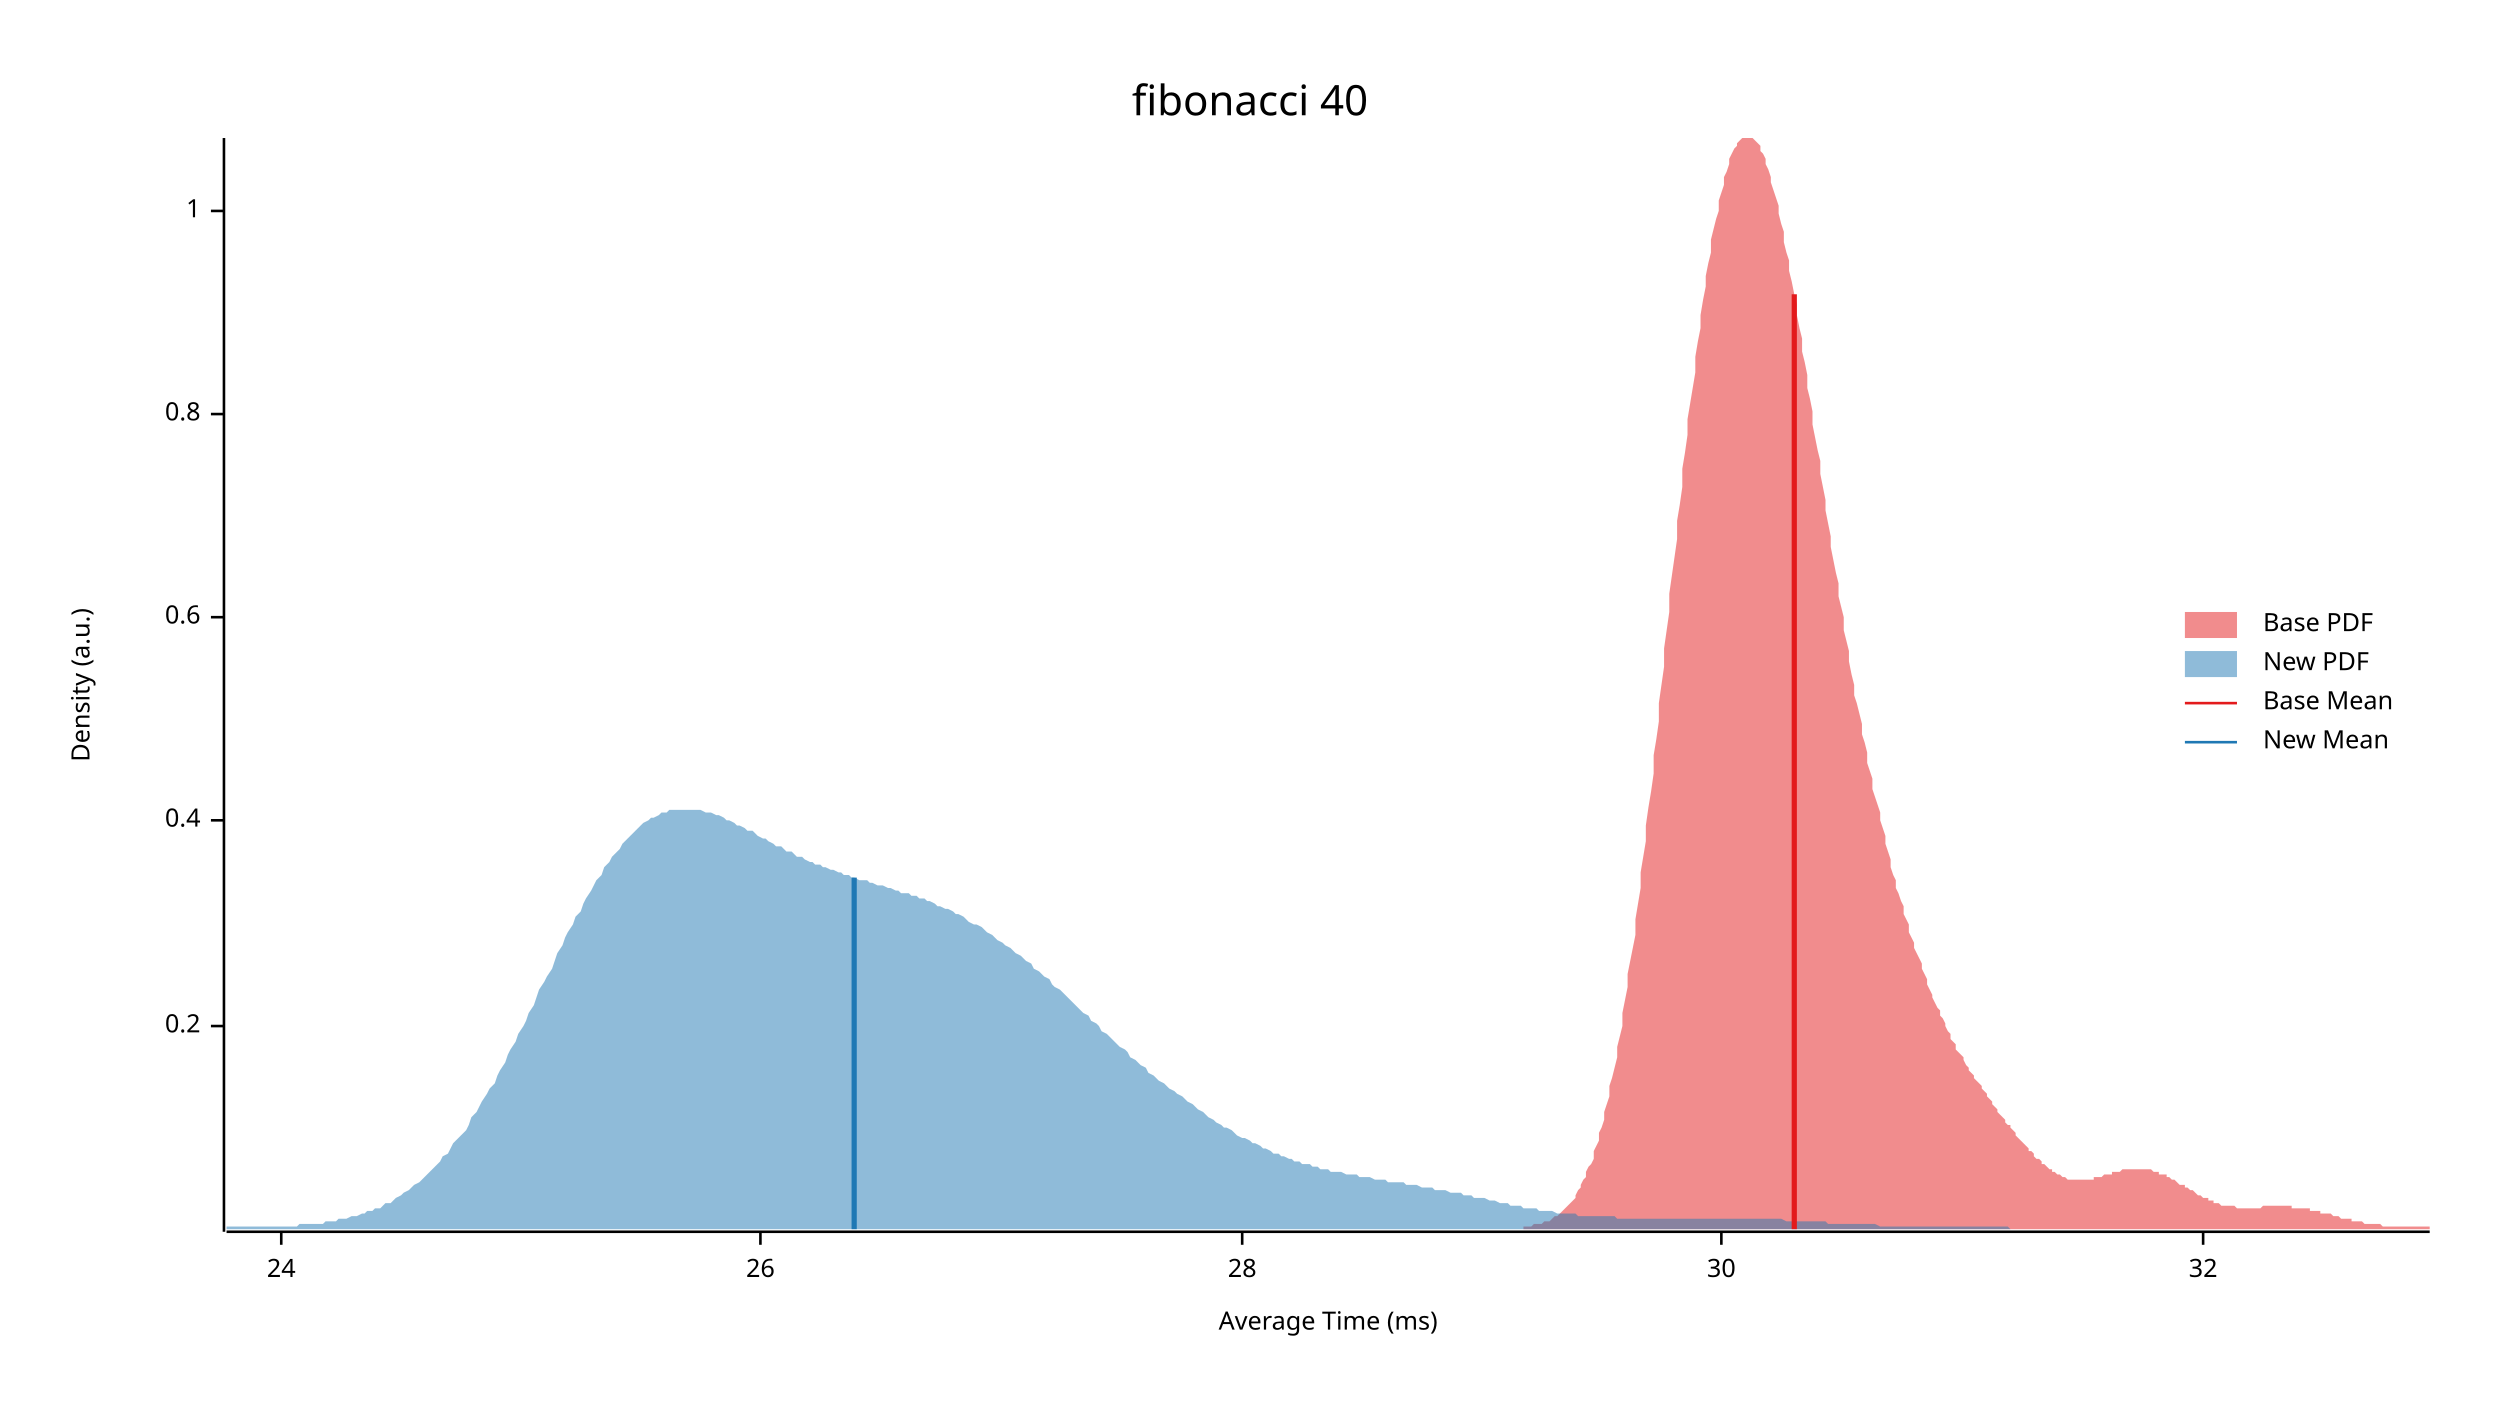
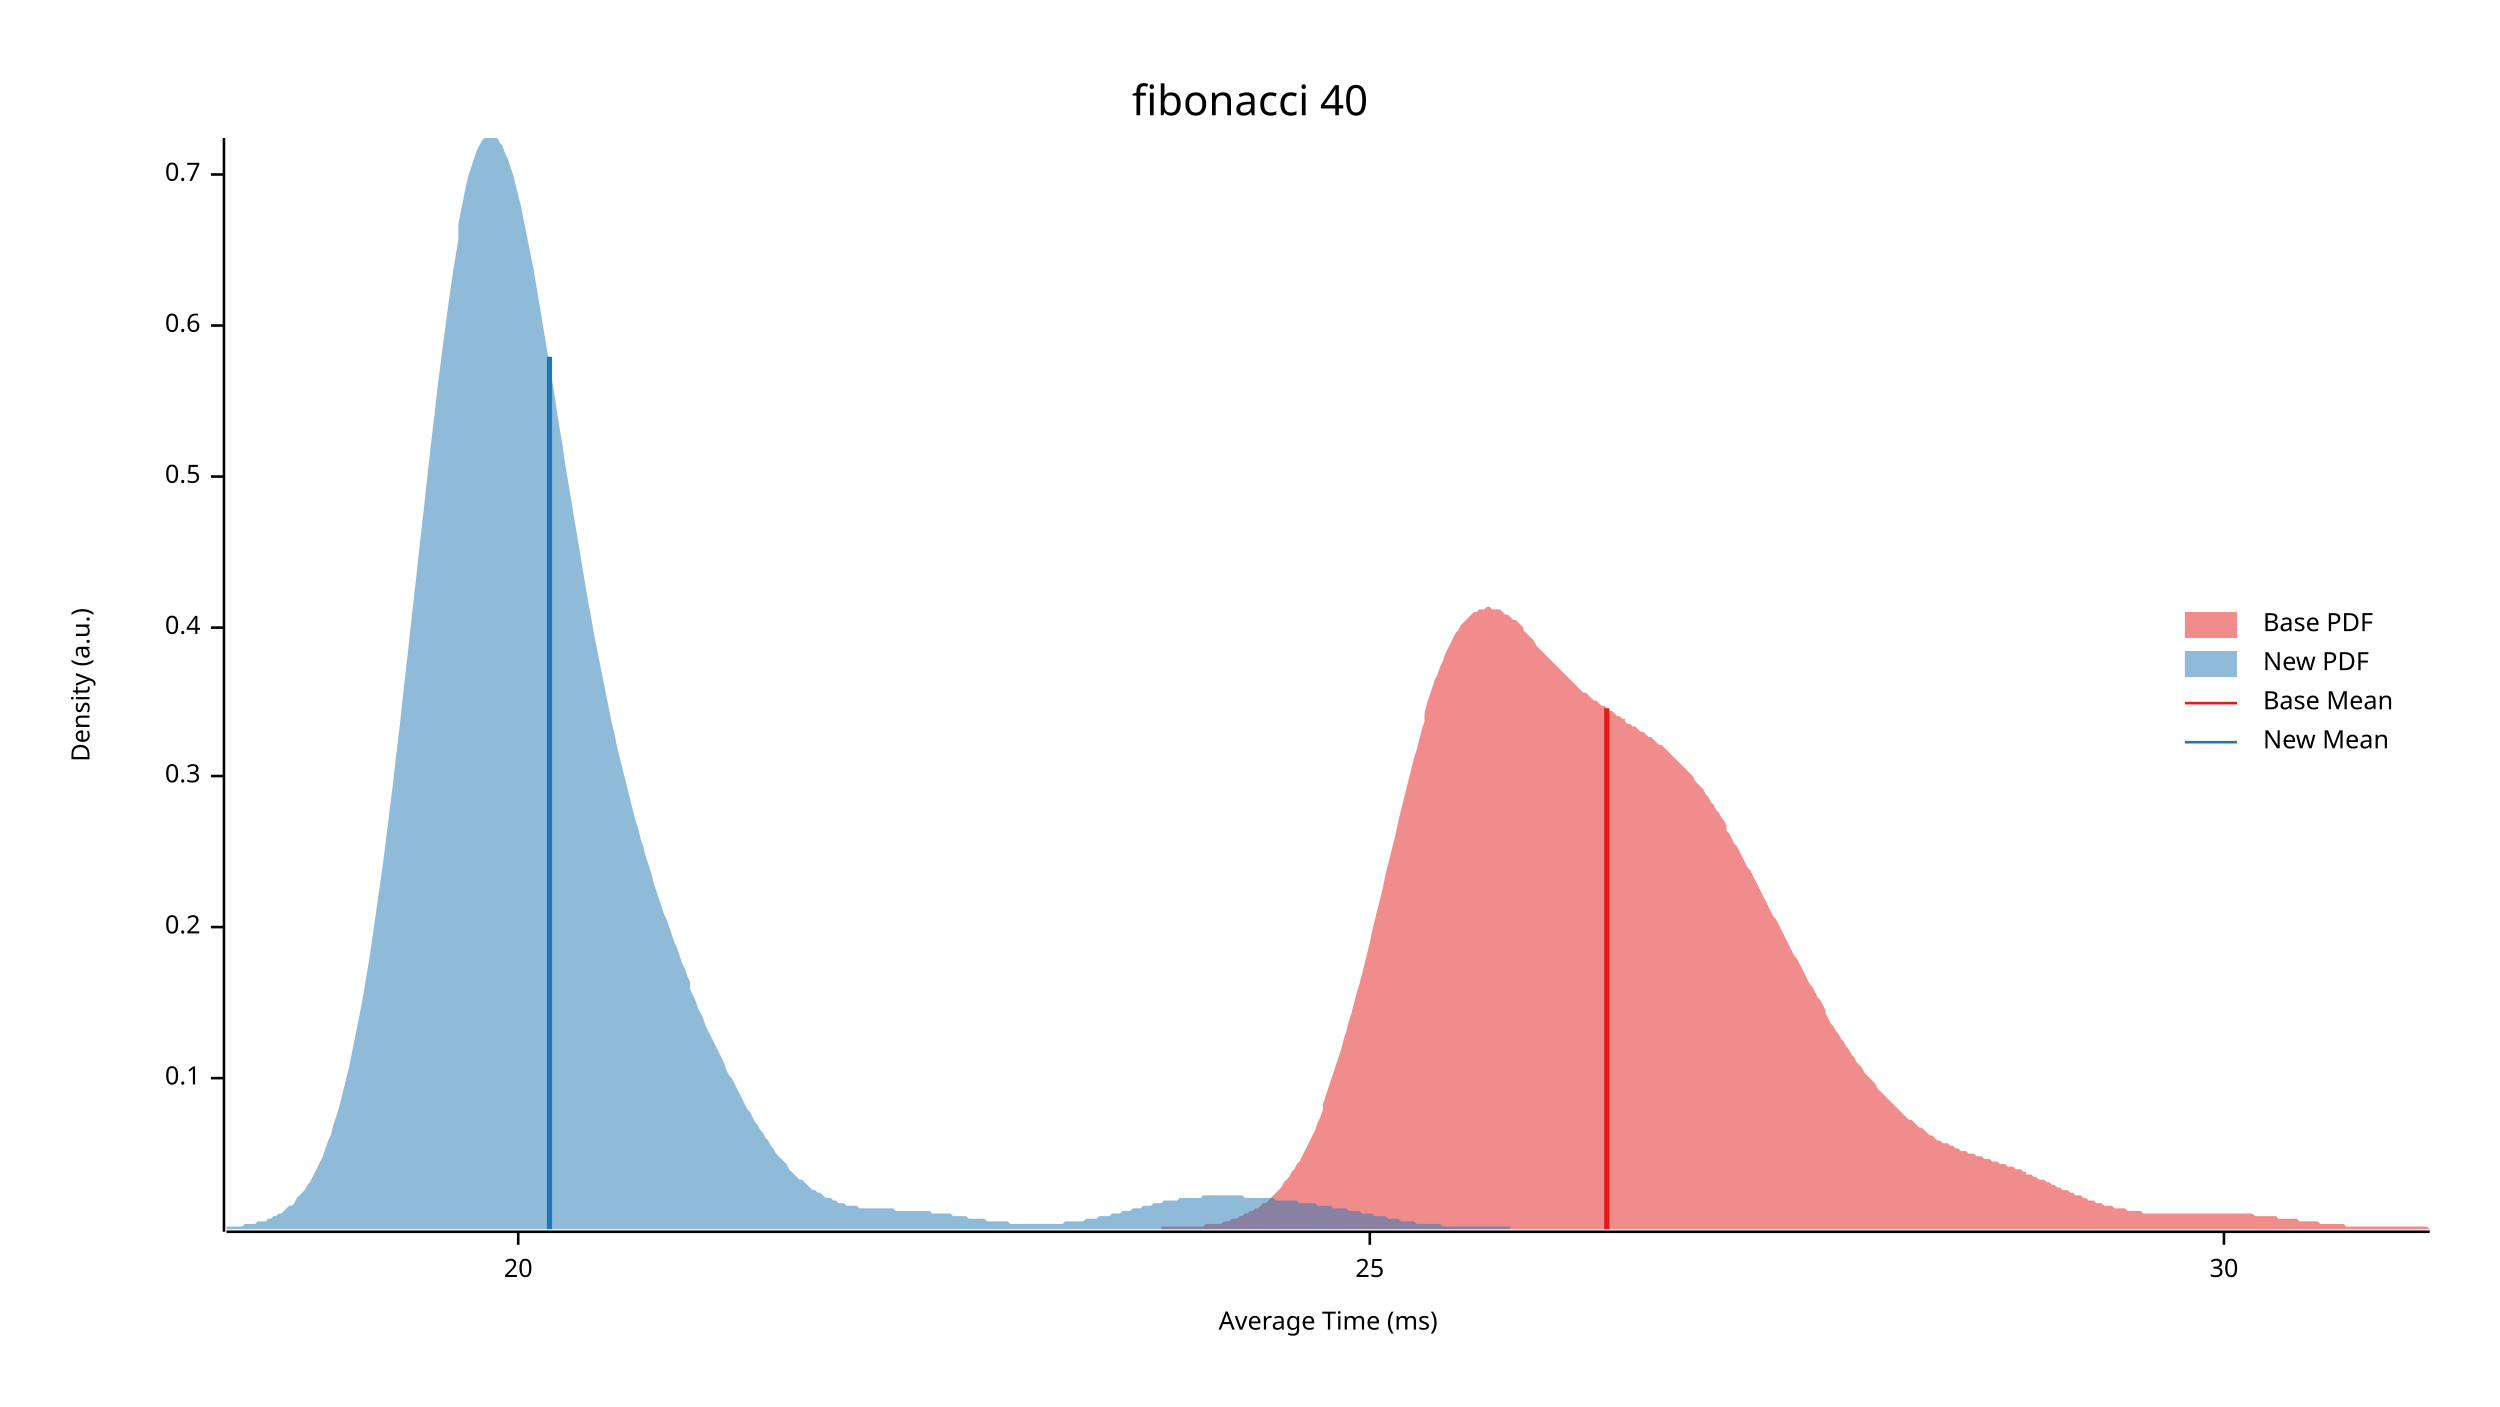
<svg xmlns="http://www.w3.org/2000/svg" width="960" height="540">
  <text x="480" y="32" dy="0.76em" text-anchor="middle" font-family="sans-serif" font-size="16.129" opacity="1" fill="#000000">
fibonacci 40
</text>
  <text x="27" y="263" dy="0.76em" text-anchor="middle" font-family="sans-serif" font-size="9.677" opacity="1" fill="#000000" transform="rotate(270, 27, 263)">
Density (a.u.)
</text>
  <text x="510" y="513" dy="-0.5ex" text-anchor="middle" font-family="sans-serif" font-size="9.677" opacity="1" fill="#000000">
Average Time (ms)
</text>
  <polyline fill="none" opacity="1" stroke="#000000" stroke-width="1" points="86,53 86,473 " />
-   <text x="77" y="394" dy="0.5ex" text-anchor="end" font-family="sans-serif" font-size="9.677" opacity="1" fill="#000000">
+   <text x="77" y="414" dy="0.5ex" text-anchor="end" font-family="sans-serif" font-size="9.677" opacity="1" fill="#000000">
+ 0.1
+ </text>
+   <polyline fill="none" opacity="1" stroke="#000000" stroke-width="1" points="81,414 86,414 " />
+   <text x="77" y="356" dy="0.5ex" text-anchor="end" font-family="sans-serif" font-size="9.677" opacity="1" fill="#000000">
0.2
</text>
-   <polyline fill="none" opacity="1" stroke="#000000" stroke-width="1" points="81,394 86,394 " />
-   <text x="77" y="315" dy="0.5ex" text-anchor="end" font-family="sans-serif" font-size="9.677" opacity="1" fill="#000000">
+   <polyline fill="none" opacity="1" stroke="#000000" stroke-width="1" points="81,356 86,356 " />
+   <text x="77" y="298" dy="0.5ex" text-anchor="end" font-family="sans-serif" font-size="9.677" opacity="1" fill="#000000">
+ 0.3
+ </text>
+   <polyline fill="none" opacity="1" stroke="#000000" stroke-width="1" points="81,298 86,298 " />
+   <text x="77" y="241" dy="0.5ex" text-anchor="end" font-family="sans-serif" font-size="9.677" opacity="1" fill="#000000">
0.4
</text>
-   <polyline fill="none" opacity="1" stroke="#000000" stroke-width="1" points="81,315 86,315 " />
-   <text x="77" y="237" dy="0.5ex" text-anchor="end" font-family="sans-serif" font-size="9.677" opacity="1" fill="#000000">
+   <polyline fill="none" opacity="1" stroke="#000000" stroke-width="1" points="81,241 86,241 " />
+   <text x="77" y="183" dy="0.5ex" text-anchor="end" font-family="sans-serif" font-size="9.677" opacity="1" fill="#000000">
+ 0.5
+ </text>
+   <polyline fill="none" opacity="1" stroke="#000000" stroke-width="1" points="81,183 86,183 " />
+   <text x="77" y="125" dy="0.5ex" text-anchor="end" font-family="sans-serif" font-size="9.677" opacity="1" fill="#000000">
0.6
</text>
-   <polyline fill="none" opacity="1" stroke="#000000" stroke-width="1" points="81,237 86,237 " />
-   <text x="77" y="159" dy="0.5ex" text-anchor="end" font-family="sans-serif" font-size="9.677" opacity="1" fill="#000000">
- 0.8
+   <polyline fill="none" opacity="1" stroke="#000000" stroke-width="1" points="81,125 86,125 " />
+   <text x="77" y="67" dy="0.5ex" text-anchor="end" font-family="sans-serif" font-size="9.677" opacity="1" fill="#000000">
+ 0.7
</text>
-   <polyline fill="none" opacity="1" stroke="#000000" stroke-width="1" points="81,159 86,159 " />
-   <text x="77" y="81" dy="0.5ex" text-anchor="end" font-family="sans-serif" font-size="9.677" opacity="1" fill="#000000">
- 1
+   <polyline fill="none" opacity="1" stroke="#000000" stroke-width="1" points="81,67 86,67 " />
+   <polyline fill="none" opacity="1" stroke="#000000" stroke-width="1" points="87,473 933,473 " />
+   <text x="199" y="483" dy="0.76em" text-anchor="middle" font-family="sans-serif" font-size="9.677" opacity="1" fill="#000000">
+ 20
</text>
-   <polyline fill="none" opacity="1" stroke="#000000" stroke-width="1" points="81,81 86,81 " />
-   <polyline fill="none" opacity="1" stroke="#000000" stroke-width="1" points="87,473 933,473 " />
-   <text x="108" y="483" dy="0.76em" text-anchor="middle" font-family="sans-serif" font-size="9.677" opacity="1" fill="#000000">
- 24
+   <polyline fill="none" opacity="1" stroke="#000000" stroke-width="1" points="199,473 199,478 " />
+   <text x="526" y="483" dy="0.76em" text-anchor="middle" font-family="sans-serif" font-size="9.677" opacity="1" fill="#000000">
+ 25
</text>
-   <polyline fill="none" opacity="1" stroke="#000000" stroke-width="1" points="108,473 108,478 " />
-   <text x="292" y="483" dy="0.76em" text-anchor="middle" font-family="sans-serif" font-size="9.677" opacity="1" fill="#000000">
- 26
- </text>
-   <polyline fill="none" opacity="1" stroke="#000000" stroke-width="1" points="292,473 292,478 " />
-   <text x="477" y="483" dy="0.76em" text-anchor="middle" font-family="sans-serif" font-size="9.677" opacity="1" fill="#000000">
- 28
- </text>
-   <polyline fill="none" opacity="1" stroke="#000000" stroke-width="1" points="477,473 477,478 " />
-   <text x="661" y="483" dy="0.76em" text-anchor="middle" font-family="sans-serif" font-size="9.677" opacity="1" fill="#000000">
+   <polyline fill="none" opacity="1" stroke="#000000" stroke-width="1" points="526,473 526,478 " />
+   <text x="854" y="483" dy="0.76em" text-anchor="middle" font-family="sans-serif" font-size="9.677" opacity="1" fill="#000000">
30
</text>
-   <polyline fill="none" opacity="1" stroke="#000000" stroke-width="1" points="661,473 661,478 " />
-   <text x="846" y="483" dy="0.76em" text-anchor="middle" font-family="sans-serif" font-size="9.677" opacity="1" fill="#000000">
- 32
- </text>
-   <polyline fill="none" opacity="1" stroke="#000000" stroke-width="1" points="846,473 846,478 " />
-   <polygon opacity="0.5" fill="#E31A1C" points="585,471 586,471 586,471 587,471 588,471 589,470 589,470 590,470 591,470 591,470 592,470 593,469 593,469 594,469 595,469 596,468 596,468 597,467 598,467 598,467 599,466 600,465 600,465 601,464 602,463 602,463 603,462 604,461 605,460 605,459 606,457 607,456 607,455 608,453 609,452 609,450 610,448 611,447 612,445 612,442 613,440 614,438 614,435 615,433 616,430 616,427 617,424 618,421 618,417 619,414 620,410 621,406 621,402 622,398 623,394 623,389 624,384 625,379 625,374 626,369 627,364 628,359 628,353 629,347 630,341 630,335 631,329 632,323 632,317 633,310 634,304 635,297 635,290 636,284 637,277 637,270 638,263 639,256 639,249 640,242 641,235 641,228 642,221 643,214 644,207 644,200 645,194 646,187 646,180 647,174 648,167 648,161 649,155 650,149 651,143 651,137 652,131 653,126 653,121 654,115 655,110 655,106 656,101 657,97 657,92 658,88 659,84 660,81 660,77 661,74 662,71 662,68 663,66 664,63 664,61 665,59 666,57 667,56 667,55 668,54 669,53 669,53 670,53 671,53 671,53 672,53 673,53 673,53 674,54 675,55 676,56 676,58 677,59 678,61 678,63 679,65 680,68 680,70 681,73 682,76 683,79 683,82 684,86 685,89 685,93 686,97 687,100 687,104 688,108 689,113 690,117 690,121 691,126 692,130 692,135 693,139 694,144 694,149 695,153 696,158 696,163 697,168 698,173 699,177 699,182 700,187 701,192 701,196 702,201 703,206 703,210 704,215 705,220 706,224 706,229 707,233 708,237 708,242 709,246 710,250 710,254 711,259 712,263 712,267 713,270 714,274 715,278 715,282 716,285 717,289 717,293 718,296 719,299 719,303 720,306 721,309 722,312 722,315 723,318 724,321 724,324 725,327 726,330 726,333 727,336 728,338 728,341 729,343 730,346 731,348 731,351 732,353 733,355 733,358 734,360 735,362 735,364 736,366 737,368 738,370 738,372 739,374 740,376 740,378 741,380 742,382 742,383 743,385 744,387 745,388 745,390 746,391 747,393 747,394 748,396 749,397 749,399 750,400 751,401 751,403 752,404 753,405 754,406 754,407 755,409 756,410 756,411 757,412 758,413 758,414 759,415 760,416 761,417 761,418 762,419 763,420 763,421 764,422 765,423 765,424 766,425 767,426 767,427 768,428 769,429 770,430 770,431 771,432 772,432 772,433 773,434 774,435 774,436 775,437 776,438 777,439 777,439 778,440 779,441 779,442 780,442 781,443 781,444 782,445 783,445 784,446 784,447 785,447 786,448 786,448 787,449 788,449 788,450 789,450 790,451 790,451 791,451 792,452 793,452 793,452 794,453 795,453 795,453 796,453 797,453 797,453 798,453 799,453 800,453 800,453 801,453 802,453 802,453 803,453 804,453 804,452 805,452 806,452 806,452 807,452 808,451 809,451 809,451 810,451 811,451 811,450 812,450 813,450 813,450 814,450 815,449 816,449 816,449 817,449 818,449 818,449 819,449 820,449 820,449 821,449 822,449 822,449 823,449 824,449 825,449 825,449 826,449 827,450 827,450 828,450 829,450 829,451 830,451 831,451 832,451 832,452 833,452 834,453 834,453 835,453 836,454 836,454 837,455 838,455 839,455 839,456 840,456 841,457 841,457 842,457 843,458 843,458 844,459 845,459 845,459 846,460 847,460 848,460 848,461 849,461 850,461 850,462 851,462 852,462 852,462 853,463 854,463 855,463 855,463 856,463 857,463 857,463 858,463 859,464 859,464 860,464 861,464 861,464 862,464 863,464 864,464 864,464 865,464 866,464 866,464 867,464 868,464 868,464 869,463 870,463 871,463 871,463 872,463 873,463 873,463 874,463 875,463 875,463 876,463 877,463 877,463 878,463 879,463 880,463 880,464 881,464 882,464 882,464 883,464 884,464 884,464 885,464 886,464 887,464 887,465 888,465 889,465 889,465 890,465 891,465 891,466 892,466 893,466 894,466 894,466 895,466 896,467 896,467 897,467 898,467 898,467 899,468 900,468 900,468 901,468 902,468 903,468 903,469 904,469 905,469 905,469 906,469 907,469 907,469 908,470 909,470 910,470 910,470 911,470 912,470 912,470 913,470 914,470 914,470 915,471 916,471 916,471 917,471 918,471 919,471 919,471 920,471 921,471 921,471 922,471 923,471 923,471 924,471 925,471 926,471 926,471 927,471 928,471 928,471 929,471 930,471 930,471 931,471 932,471 933,471 933,472 585,472 " />
-   <polygon opacity="0.5" fill="#1F78B4" points="87,471 88,471 89,471 91,471 92,471 93,471 95,471 96,471 97,471 99,471 100,471 102,471 103,471 104,471 106,471 107,471 108,471 110,471 111,471 113,471 114,471 115,470 117,470 118,470 119,470 121,470 122,470 124,470 125,469 126,469 128,469 129,469 130,468 132,468 133,468 135,467 136,467 137,467 139,466 140,466 141,465 143,465 144,464 146,464 147,463 148,462 150,462 151,461 152,460 154,459 155,458 157,457 158,456 159,455 161,454 162,453 163,452 165,450 166,449 168,447 169,446 170,444 172,443 173,441 174,439 176,437 177,436 179,434 180,432 181,429 183,427 184,425 185,423 187,420 188,418 190,416 191,413 192,411 194,408 195,405 196,403 198,400 199,397 201,394 202,392 203,389 205,386 206,383 207,380 209,377 210,375 212,372 213,369 214,366 216,363 217,360 218,358 220,355 221,352 223,350 224,347 225,345 227,342 228,340 229,338 231,336 232,333 234,331 235,329 236,328 238,326 239,324 240,323 242,321 243,320 245,318 246,317 247,316 249,315 250,314 251,314 253,313 254,312 256,312 257,311 258,311 260,311 261,311 262,311 264,311 265,311 267,311 268,311 269,311 271,312 272,312 273,312 275,313 276,313 278,314 279,315 280,315 282,316 283,317 284,317 286,318 287,319 289,319 290,320 291,321 293,322 294,322 295,323 297,324 298,325 300,325 301,326 302,327 304,327 305,328 306,329 308,329 309,330 311,331 312,331 313,332 315,332 316,333 317,333 319,334 320,334 322,335 323,335 324,336 326,336 327,337 328,337 330,338 331,338 333,338 334,339 335,339 337,340 338,340 339,340 341,341 342,341 344,342 345,342 346,343 348,343 349,343 350,344 352,344 353,345 355,345 356,346 357,346 359,347 360,348 361,348 363,349 364,349 366,350 367,351 368,351 370,352 371,353 372,354 374,355 375,355 377,356 378,357 379,358 381,359 382,360 383,361 385,362 386,363 388,364 389,365 390,366 392,367 393,368 394,369 396,370 397,372 399,373 400,374 401,375 403,376 404,378 405,379 407,380 408,381 410,383 411,384 412,385 414,387 415,388 416,389 418,390 419,392 421,393 422,394 423,396 425,397 426,398 427,399 429,401 430,402 432,403 433,404 434,406 436,407 437,408 438,409 440,410 441,412 443,413 444,414 445,415 447,416 448,417 449,418 451,419 452,420 454,421 455,422 456,423 458,424 459,425 460,426 462,427 463,428 464,429 466,430 467,431 469,432 470,433 471,433 473,434 474,435 475,436 477,437 478,437 480,438 481,439 482,439 484,440 485,441 486,441 488,442 489,443 491,443 492,444 493,444 495,445 496,445 497,446 499,446 500,447 502,447 503,447 504,448 506,448 507,449 508,449 510,449 511,450 513,450 514,450 515,450 517,451 518,451 519,451 521,451 522,452 524,452 525,452 526,452 528,453 529,453 530,453 532,453 533,454 535,454 536,454 537,454 539,454 540,455 541,455 543,455 544,455 546,456 547,456 548,456 550,456 551,457 552,457 554,457 555,457 557,458 558,458 559,458 561,458 562,459 563,459 565,459 566,460 568,460 569,460 570,460 572,461 573,461 574,461 576,462 577,462 579,462 580,463 581,463 583,463 584,463 585,464 587,464 588,464 590,464 591,465 592,465 594,465 595,465 596,465 598,466 599,466 601,466 602,466 603,466 605,466 606,467 607,467 609,467 610,467 612,467 613,467 614,467 616,467 617,467 618,467 620,467 621,468 623,468 624,468 625,468 627,468 628,468 629,468 631,468 632,468 634,468 635,468 636,468 638,468 639,468 640,468 642,468 643,468 645,468 646,468 647,468 649,468 650,468 651,468 653,468 654,468 656,468 657,468 658,468 660,468 661,468 662,468 664,468 665,468 667,468 668,468 669,468 671,468 672,468 673,468 675,468 676,468 678,468 679,468 680,468 682,468 683,468 684,468 686,469 687,469 689,469 690,469 691,469 693,469 694,469 695,469 697,469 698,469 700,469 701,469 702,470 704,470 705,470 706,470 708,470 709,470 711,470 712,470 713,470 715,470 716,470 717,470 719,470 720,470 722,471 723,471 724,471 726,471 727,471 728,471 730,471 731,471 733,471 734,471 735,471 737,471 738,471 739,471 741,471 742,471 744,471 745,471 746,471 748,471 749,471 750,471 752,471 753,471 755,471 756,471 757,471 759,471 760,471 761,471 763,471 764,471 766,471 767,471 768,471 770,471 771,471 772,472 772,472 87,472 " />
-   <polyline fill="none" opacity="1" stroke="#E31A1C" stroke-width="2" points="689,472 689,113 " />
-   <polyline fill="none" opacity="1" stroke="#1F78B4" stroke-width="2" points="328,472 328,337 " />
+   <polyline fill="none" opacity="1" stroke="#000000" stroke-width="1" points="854,473 854,478 " />
+   <polygon opacity="0.5" fill="#E31A1C" points="446,471 447,471 448,471 449,471 450,471 451,471 452,471 453,471 454,471 455,471 456,471 457,471 458,471 459,471 460,471 461,471 462,471 463,470 464,470 465,470 466,470 467,470 468,470 469,470 470,469 470,469 471,469 472,469 473,468 474,468 475,468 476,467 477,467 478,466 479,466 480,465 481,465 482,464 483,464 484,463 485,462 486,462 487,461 488,460 489,459 490,458 491,457 492,456 493,454 494,453 495,452 496,450 497,449 498,447 499,446 500,444 501,442 502,440 503,438 504,436 505,434 506,431 507,429 508,426 508,424 509,421 510,418 511,415 512,412 513,409 514,406 515,403 516,399 517,396 518,392 519,389 520,385 521,381 522,378 523,374 524,370 525,366 526,362 527,357 528,353 529,349 530,345 531,341 532,336 533,332 534,328 535,324 536,320 537,315 538,311 539,307 540,303 541,299 542,295 543,291 544,288 545,284 546,280 547,277 547,274 548,270 549,267 550,264 551,261 552,259 553,256 554,254 555,251 556,249 557,247 558,245 559,243 560,242 561,240 562,239 563,238 564,237 565,236 566,235 567,235 568,234 569,234 570,234 571,233 572,233 573,234 574,234 575,234 576,234 577,235 578,236 579,236 580,237 581,238 582,238 583,239 584,240 585,241 585,242 586,243 587,244 588,245 589,246 590,248 591,249 592,250 593,251 594,252 595,253 596,254 597,255 598,256 599,257 600,258 601,259 602,260 603,261 604,262 605,263 606,264 607,265 608,266 609,266 610,267 611,268 612,269 613,269 614,270 615,271 616,271 617,272 618,273 619,273 620,274 621,275 622,275 623,276 624,276 624,277 625,278 626,278 627,279 628,279 629,280 630,281 631,281 632,282 633,283 634,283 635,284 636,285 637,286 638,286 639,287 640,288 641,289 642,290 643,291 644,292 645,293 646,294 647,295 648,296 649,297 650,298 651,300 652,301 653,302 654,303 655,305 656,306 657,308 658,309 659,311 660,312 661,314 662,315 663,317 663,319 664,320 665,322 666,324 667,325 668,327 669,329 670,331 671,333 672,334 673,336 674,338 675,340 676,342 677,344 678,346 679,348 680,350 681,352 682,353 683,355 684,357 685,359 686,361 687,363 688,365 689,367 690,368 691,370 692,372 693,374 694,376 695,378 696,379 697,381 698,383 699,384 700,386 701,388 701,389 702,391 703,393 704,394 705,396 706,397 707,399 708,400 709,402 710,403 711,405 712,406 713,408 714,409 715,410 716,412 717,413 718,414 719,415 720,416 721,418 722,419 723,420 724,421 725,422 726,423 727,424 728,425 729,426 730,427 731,428 732,429 733,430 734,430 735,431 736,432 737,433 738,433 739,434 740,435 740,435 741,436 742,436 743,437 744,438 745,438 746,439 747,439 748,439 749,440 750,440 751,441 752,441 753,442 754,442 755,442 756,443 757,443 758,443 759,444 760,444 761,444 762,445 763,445 764,445 765,446 766,446 767,446 768,447 769,447 770,447 771,448 772,448 773,448 774,449 775,449 776,449 777,450 778,450 778,451 779,451 780,451 781,452 782,452 783,453 784,453 785,453 786,454 787,454 788,455 789,455 790,456 791,456 792,457 793,457 794,457 795,458 796,458 797,459 798,459 799,459 800,460 801,460 802,461 803,461 804,461 805,462 806,462 807,462 808,463 809,463 810,463 811,463 812,464 813,464 814,464 815,464 816,464 817,465 817,465 818,465 819,465 820,465 821,465 822,465 823,466 824,466 825,466 826,466 827,466 828,466 829,466 830,466 831,466 832,466 833,466 834,466 835,466 836,466 837,466 838,466 839,466 840,466 841,466 842,466 843,466 844,466 845,466 846,466 847,466 848,466 849,466 850,466 851,466 852,466 853,466 854,466 855,466 855,466 856,466 857,466 858,466 859,466 860,466 861,466 862,466 863,466 864,466 865,466 866,467 867,467 868,467 869,467 870,467 871,467 872,467 873,467 874,467 875,468 876,468 877,468 878,468 879,468 880,468 881,468 882,468 883,469 884,469 885,469 886,469 887,469 888,469 889,469 890,469 891,470 892,470 893,470 894,470 894,470 895,470 896,470 897,470 898,470 899,470 900,470 901,471 902,471 903,471 904,471 905,471 906,471 907,471 908,471 909,471 910,471 911,471 912,471 913,471 914,471 915,471 916,471 917,471 918,471 919,471 920,471 921,471 922,471 923,471 924,471 925,471 926,471 927,471 928,471 929,471 930,471 931,471 932,471 933,472 933,472 446,472 " />
+   <polygon opacity="0.5" fill="#1F78B4" points="87,471 87,471 88,471 89,471 90,471 91,471 92,471 93,471 94,470 95,470 96,470 97,470 98,470 99,469 100,469 101,469 102,469 103,468 104,468 105,467 106,467 107,466 108,466 109,465 110,464 111,463 112,463 113,462 114,460 115,459 116,458 117,457 118,455 119,454 120,452 121,450 122,448 123,446 124,444 125,441 126,438 127,436 128,432 129,429 130,426 131,422 132,418 133,414 134,410 135,405 136,400 137,395 138,390 139,385 140,379 141,373 142,367 143,360 144,353 145,346 146,339 147,332 148,324 149,316 150,308 151,300 152,291 153,283 154,274 155,265 156,256 157,247 158,238 159,229 160,220 161,211 162,202 163,193 164,184 165,175 166,166 167,158 168,149 169,141 170,133 171,126 172,118 173,111 174,104 175,98 176,92 176,86 177,81 178,76 179,71 180,67 181,64 182,61 183,58 184,56 185,54 186,53 187,53 188,53 189,53 190,53 191,53 192,55 193,56 194,59 195,61 196,64 197,67 198,71 199,75 200,79 201,84 202,89 203,94 204,99 205,104 206,110 207,116 208,122 209,128 210,134 211,140 212,146 213,152 214,159 215,165 216,171 217,178 218,184 219,190 220,196 221,202 222,208 223,214 224,220 225,226 226,232 227,237 228,243 229,248 230,253 231,258 232,263 233,268 234,273 235,278 236,282 237,287 238,291 239,295 240,299 241,303 242,307 243,311 244,315 245,318 246,322 247,325 248,329 249,332 250,335 251,339 252,342 253,345 254,348 255,351 256,353 257,356 258,359 259,362 260,364 261,367 262,370 263,372 264,375 265,377 265,380 266,382 267,384 268,387 269,389 270,391 271,394 272,396 273,398 274,400 275,402 276,404 277,406 278,408 279,411 280,413 281,414 282,416 283,418 284,420 285,422 286,424 287,426 288,427 289,429 290,431 291,432 292,434 293,435 294,437 295,438 296,440 297,441 298,443 299,444 300,445 301,446 302,447 303,449 304,450 305,451 306,452 307,453 308,453 309,454 310,455 311,456 312,457 313,457 314,458 315,458 316,459 317,460 318,460 319,460 320,461 321,461 322,462 323,462 324,462 325,463 326,463 327,463 328,463 329,463 330,464 331,464 332,464 333,464 334,464 335,464 336,464 337,464 338,464 339,464 340,464 341,464 342,464 343,464 344,465 345,465 346,465 347,465 348,465 349,465 350,465 351,465 352,465 353,465 354,465 354,465 355,465 356,465 357,465 358,466 359,466 360,466 361,466 362,466 363,466 364,466 365,466 366,467 367,467 368,467 369,467 370,467 371,467 372,468 373,468 374,468 375,468 376,468 377,468 378,468 379,469 380,469 381,469 382,469 383,469 384,469 385,469 386,469 387,469 388,470 389,470 390,470 391,470 392,470 393,470 394,470 395,470 396,470 397,470 398,470 399,470 400,470 401,470 402,470 403,470 404,470 405,470 406,470 407,470 408,470 409,469 410,469 411,469 412,469 413,469 414,469 415,469 416,469 417,468 418,468 419,468 420,468 421,468 422,467 423,467 424,467 425,467 426,467 427,466 428,466 429,466 430,466 431,465 432,465 433,465 434,465 435,464 436,464 437,464 438,464 439,463 440,463 441,463 442,463 443,462 443,462 444,462 445,462 446,462 447,461 448,461 449,461 450,461 451,461 452,461 453,460 454,460 455,460 456,460 457,460 458,460 459,460 460,460 461,460 462,459 463,459 464,459 465,459 466,459 467,459 468,459 469,459 470,459 471,459 472,459 473,459 474,459 475,459 476,459 477,459 478,460 479,460 480,460 481,460 482,460 483,460 484,460 485,460 486,460 487,460 488,460 489,460 490,461 491,461 492,461 493,461 494,461 495,461 496,461 497,461 498,461 499,462 500,462 501,462 502,462 503,462 504,462 505,462 506,463 507,463 508,463 509,463 510,463 511,463 512,464 513,464 514,464 515,464 516,464 517,464 518,465 519,465 520,465 521,465 522,465 523,466 524,466 525,466 526,466 527,466 528,467 529,467 530,467 531,467 532,467 533,468 533,468 534,468 535,468 536,468 537,468 538,469 539,469 540,469 541,469 542,469 543,469 544,470 545,470 546,470 547,470 548,470 549,470 550,470 551,470 552,470 553,470 554,471 555,471 556,471 557,471 558,471 559,471 560,471 561,471 562,471 563,471 564,471 565,471 566,471 567,471 568,471 569,471 570,471 571,471 572,471 573,471 574,471 575,471 576,471 577,471 578,471 579,471 580,471 580,472 87,472 " />
+   <polyline fill="none" opacity="1" stroke="#E31A1C" stroke-width="2" points="617,472 617,272 " />
+   <polyline fill="none" opacity="1" stroke="#1F78B4" stroke-width="2" points="211,472 211,137 " />
  <text x="869" y="235" dy="0.76em" text-anchor="start" font-family="sans-serif" font-size="9.677" opacity="1" fill="#000000">
Base PDF
</text>
  <text x="869" y="250" dy="0.76em" text-anchor="start" font-family="sans-serif" font-size="9.677" opacity="1" fill="#000000">
New PDF
</text>
  <text x="869" y="265" dy="0.76em" text-anchor="start" font-family="sans-serif" font-size="9.677" opacity="1" fill="#000000">
Base Mean
</text>
  <text x="869" y="280" dy="0.76em" text-anchor="start" font-family="sans-serif" font-size="9.677" opacity="1" fill="#000000">
New Mean
</text>
  <rect x="839" y="235" width="20" height="10" opacity="0.5" fill="#E31A1C" stroke="none" />
  <rect x="839" y="250" width="20" height="10" opacity="0.5" fill="#1F78B4" stroke="none" />
  <polyline fill="none" opacity="1" stroke="#E31A1C" stroke-width="1" points="839,270 859,270 " />
  <polyline fill="none" opacity="1" stroke="#1F78B4" stroke-width="1" points="839,285 859,285 " />
</svg>
